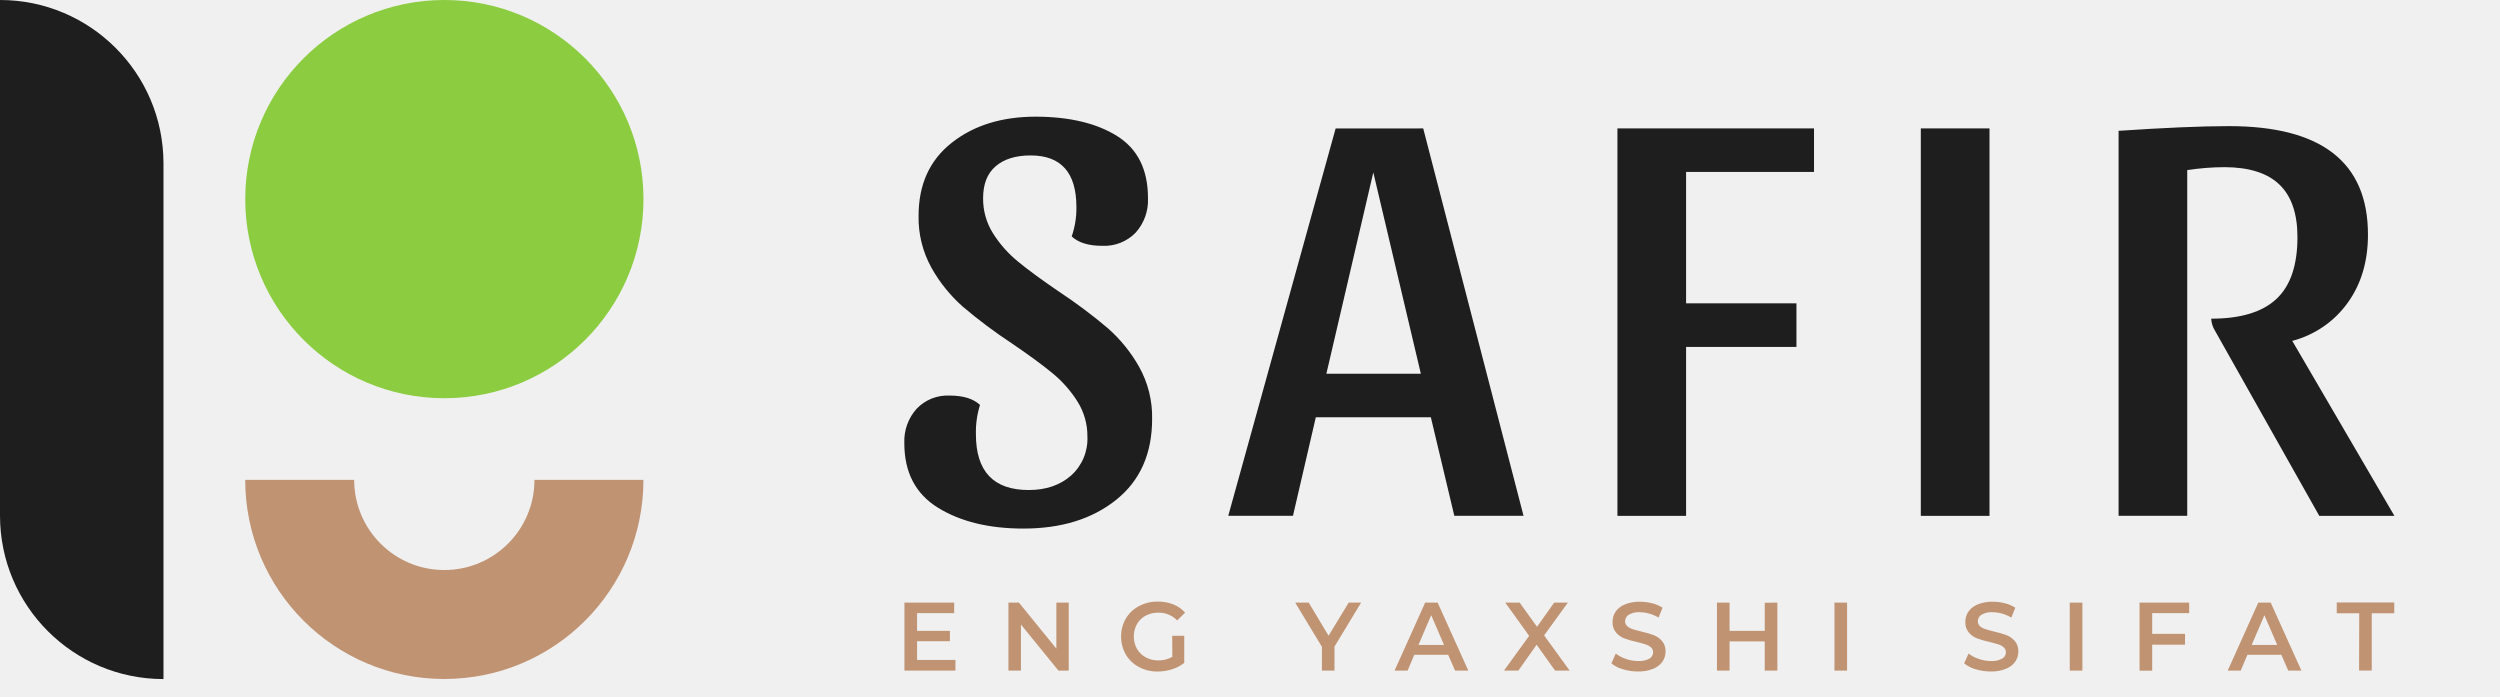
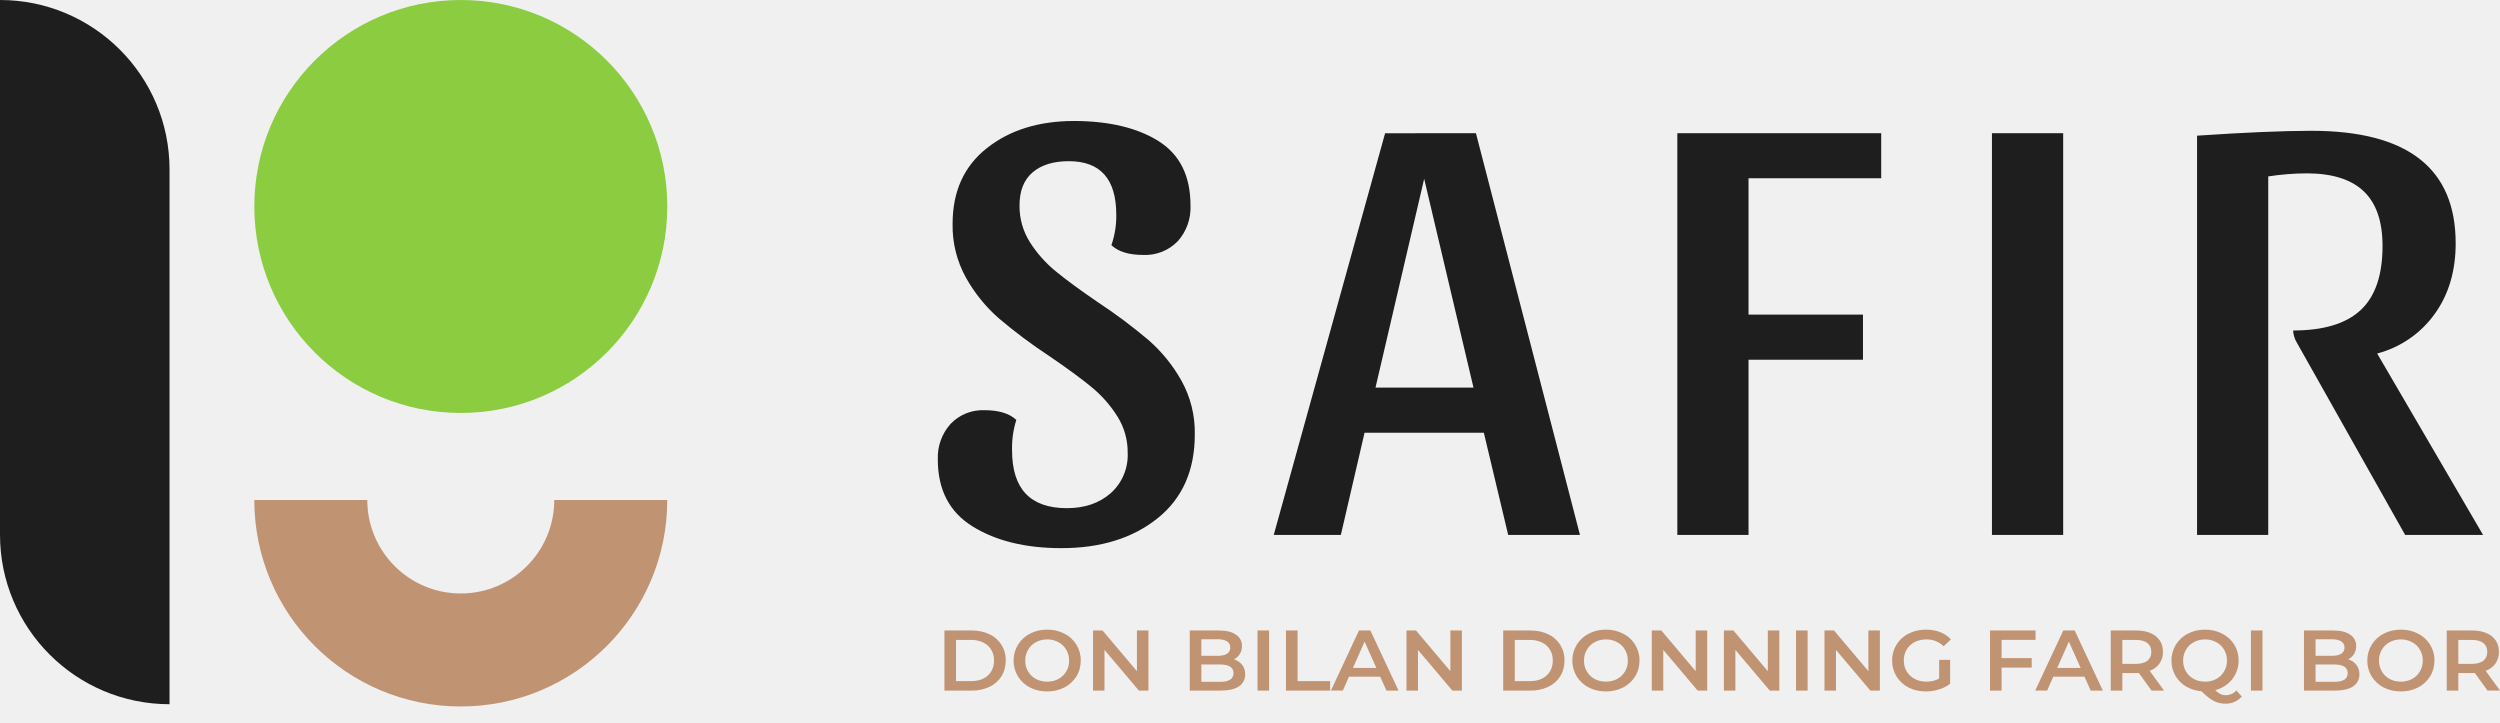
- <svg xmlns="http://www.w3.org/2000/svg" width="140" height="39" fill="none">
-   <g clip-path="url(#clip0)">
-     <path d="M53.504 36.958v.594h-2.855v-3.807h2.786v.592h-2.079v.99h1.838v.582h-1.838v1.049h2.148zm6.345-3.213v3.807h-.576l-2.1-2.579v2.579h-.7v-3.807h.586l2.097 2.577v-2.577h.693zm5.795 1.86h.674v1.516c-.204.16-.436.282-.684.358a2.62 2.62 0 01-.805.127 2.161 2.161 0 01-1.05-.254 1.874 1.874 0 01-.734-.698 2.035 2.035 0 010-2.013 1.85 1.85 0 01.737-.699 2.185 2.185 0 011.057-.253c.297-.005.592.049.87.157.252.1.478.258.657.463l-.444.434a1.43 1.43 0 00-1.05-.434 1.484 1.484 0 00-.716.169 1.228 1.228 0 00-.489.473 1.45 1.45 0 000 1.38c.117.201.286.366.49.478.217.119.462.18.71.175.274.004.545-.066.783-.201l-.006-1.178zm9.088.602v1.345h-.706v-1.333l-1.496-2.474h.757L74.4 35.6l1.127-1.854h.695l-1.49 2.462zm6.368.463h-1.9l-.374.882h-.729l1.713-3.807h.697l1.717 3.807h-.74l-.385-.882zm-.234-.554l-.719-1.664-.712 1.664h1.431zm6.218 1.436l-1.033-1.448-1.022 1.448h-.805l1.409-1.943-1.339-1.864h.805l.974 1.355.963-1.355h.767l-1.333 1.838 1.43 1.969h-.816zm3.802-.072a1.763 1.763 0 01-.648-.331l.244-.55c.173.132.367.234.573.302.22.077.45.117.683.117.22.014.44-.033.634-.137a.402.402 0 00.201-.358.353.353 0 00-.116-.27.83.83 0 00-.298-.165 6.149 6.149 0 00-.49-.135 6.021 6.021 0 01-.702-.201 1.145 1.145 0 01-.463-.324.87.87 0 01-.201-.604 1.006 1.006 0 01.17-.572c.13-.181.31-.321.518-.402.268-.11.556-.162.846-.153.23 0 .46.028.684.086.207.05.403.135.582.25l-.224.55a2.236 2.236 0 00-.521-.222 1.89 1.89 0 00-.528-.076 1.094 1.094 0 00-.621.14.435.435 0 00-.172.522c.02.046.05.087.089.12a.83.83 0 00.296.164c.119.038.282.084.489.134.236.052.468.12.695.202.178.07.337.18.465.324a.85.85 0 01.2.588.995.995 0 01-.17.57c-.131.18-.311.32-.52.402a2.12 2.12 0 01-.847.153 2.872 2.872 0 01-.847-.125zm8.646-3.735v3.807h-.707v-1.633h-1.969v1.633h-.706v-3.807h.706v1.582h1.97v-1.572l.706-.01zm3.198 0h.707v3.807h-.707v-3.807zm7.911 3.735a1.783 1.783 0 01-.648-.331l.244-.55c.173.132.367.234.573.302.22.077.45.117.683.117.22.014.439-.033.634-.137a.405.405 0 00.172-.506.347.347 0 00-.088-.122.826.826 0 00-.297-.165 6.14 6.14 0 00-.49-.135 6.03 6.03 0 01-.702-.201 1.157 1.157 0 01-.463-.324.868.868 0 01-.201-.604 1.012 1.012 0 01.171-.572c.13-.18.309-.32.517-.402.268-.11.556-.162.845-.153.231 0 .461.028.685.086.206.05.403.135.582.25l-.224.55a2.196 2.196 0 00-.521-.222 1.89 1.89 0 00-.528-.076 1.095 1.095 0 00-.622.14.43.43 0 00-.172.521.34.34 0 00.088.122c.086.074.187.13.296.163.119.038.282.084.489.134.236.052.469.12.696.202.179.07.338.18.465.324.138.164.21.373.202.588.002.203-.058.401-.171.57a1.14 1.14 0 01-.52.402c-.269.108-.557.16-.847.153a2.879 2.879 0 01-.848-.125zm5.266-3.735h.707v3.807h-.707v-3.807zm4.616.592v1.16h1.838v.603h-1.838v1.458h-.707v-3.813h2.778v.592h-2.071zm7.234 2.333h-1.902l-.374.882h-.729l1.713-3.807h.694l1.719 3.807h-.738l-.383-.882zm-.233-.554l-.717-1.664-.712 1.664h1.429zm4.593-1.773h-1.26v-.604h3.221v.604h-1.26v3.208h-.709l.008-3.208z" fill="#C09372" />
-     <path d="M62.562 7.621c1.152.723 1.727 1.884 1.725 3.482a2.707 2.707 0 01-.688 1.923 2.442 2.442 0 01-1.874.74c-.768 0-1.337-.175-1.71-.527a4.786 4.786 0 00.264-1.642c0-1.929-.854-2.893-2.564-2.893-.83 0-1.482.201-1.955.604-.472.403-.707 1-.706 1.792a3.623 3.623 0 00.557 1.972c.378.597.85 1.13 1.397 1.576.56.462 1.322 1.02 2.285 1.677a28.371 28.371 0 012.744 2.053 8.348 8.348 0 011.757 2.17c.495.889.745 1.892.725 2.909 0 1.948-.671 3.46-2.013 4.533-1.342 1.074-3.073 1.61-5.194 1.61-1.925 0-3.519-.388-4.78-1.165-1.262-.777-1.892-1.985-1.89-3.623a2.71 2.71 0 01.69-1.923 2.395 2.395 0 011.84-.738c.766 0 1.336.175 1.709.525a5.032 5.032 0 00-.23 1.643c0 2.08.986 3.122 2.957 3.122.964 0 1.753-.269 2.367-.806a2.761 2.761 0 00.92-2.186 3.623 3.623 0 00-.56-1.97A6.57 6.57 0 0058.94 20.9c-.557-.46-1.318-1.018-2.283-1.675a28.019 28.019 0 01-2.743-2.055 8.356 8.356 0 01-1.752-2.174 5.77 5.77 0 01-.722-2.91c0-1.752.618-3.116 1.856-4.091 1.237-.976 2.809-1.463 4.716-1.462 1.884.006 3.401.368 4.551 1.087zM79.7 7.192l5.618 21.694h-3.876l-1.315-5.52h-6.441l-1.28 5.52h-3.624l6.013-21.69 4.905-.004zM74.278 20.93h5.29L76.905 9.656 74.277 20.93zm27.307-13.737v2.434h-7.164v7.36h6.18v2.44h-6.18v9.46h-3.845V7.192h11.009zm9.827 0v21.694h-3.847V7.192h3.847zm20.061 9.761a5.558 5.558 0 01-3.106 2.136l5.719 9.797h-4.207l-5.85-10.385a1.387 1.387 0 01-.201-.656c1.642 0 2.858-.367 3.647-1.101.789-.734 1.183-1.89 1.182-3.466 0-1.316-.336-2.296-1.007-2.941-.67-.646-1.691-.971-3.061-.977-.705.002-1.408.057-2.104.165v19.36h-3.844V7.326c2.584-.174 4.643-.262 6.177-.263 5.194 0 7.79 2.026 7.788 6.079 0 1.492-.377 2.763-1.133 3.812z" fill="#1E1E1E" />
-     <path d="M29.93 26.873a5.048 5.048 0 01-10.096 0h-6.102a11.15 11.15 0 0022.3 0H29.93z" fill="#C09372" />
-     <path d="M24.884 22.3c6.158 0 11.15-4.992 11.15-11.15S31.042 0 24.884 0s-11.15 4.992-11.15 11.15 4.992 11.15 11.15 11.15z" fill="#8BCC40" />
-     <path d="M0 0a9.155 9.155 0 019.155 9.155v28.873A9.155 9.155 0 010 28.875V0z" fill="#1E1E1E" />
-   </g>
-   <defs>
-     <clipPath id="clip0">
-       <path fill="#fff" d="M0 0h140v38.029H0z" />
-     </clipPath>
-   </defs>
+ <svg xmlns="http://www.w3.org/2000/svg" width="135" height="39" fill="none">
+   <path d="M62.562 7.621c1.152.723 1.727 1.884 1.725 3.482a2.707 2.707 0 01-.688 1.923 2.442 2.442 0 01-1.874.74c-.768 0-1.337-.175-1.71-.527a4.786 4.786 0 00.264-1.642c0-1.929-.854-2.893-2.564-2.893-.83 0-1.482.201-1.955.604-.472.403-.707 1-.706 1.792a3.623 3.623 0 00.557 1.972c.378.597.85 1.13 1.397 1.576.56.462 1.322 1.02 2.285 1.677a28.371 28.371 0 012.744 2.053 8.348 8.348 0 011.757 2.17c.495.889.745 1.892.725 2.909 0 1.948-.671 3.46-2.013 4.533-1.342 1.074-3.073 1.61-5.194 1.61-1.925 0-3.519-.388-4.78-1.165-1.262-.777-1.892-1.985-1.89-3.623a2.71 2.71 0 01.69-1.923 2.395 2.395 0 011.84-.738c.766 0 1.336.175 1.709.525a5.032 5.032 0 00-.23 1.643c0 2.08.986 3.122 2.957 3.122.964 0 1.753-.269 2.367-.806a2.761 2.761 0 00.92-2.186 3.623 3.623 0 00-.56-1.97A6.57 6.57 0 0058.94 20.9c-.557-.46-1.318-1.018-2.283-1.675a28.019 28.019 0 01-2.743-2.055 8.356 8.356 0 01-1.752-2.174 5.77 5.77 0 01-.722-2.91c0-1.752.618-3.116 1.856-4.091 1.237-.976 2.809-1.463 4.716-1.462 1.884.006 3.401.368 4.551 1.087zM79.7 7.192l5.618 21.694h-3.876l-1.315-5.52h-6.441l-1.28 5.52h-3.624l6.013-21.69 4.905-.004zM74.278 20.93h5.29L76.905 9.656 74.277 20.93zm27.307-13.737v2.434h-7.164v7.36h6.18v2.44h-6.18v9.46h-3.845V7.192h11.009zm9.827 0v21.694h-3.847V7.192h3.847zm20.061 9.761a5.558 5.558 0 01-3.106 2.136l5.719 9.797h-4.207l-5.85-10.385a1.387 1.387 0 01-.201-.656c1.642 0 2.858-.367 3.647-1.101.789-.734 1.183-1.89 1.182-3.466 0-1.316-.336-2.296-1.007-2.941-.67-.646-1.691-.971-3.061-.977-.705.002-1.408.057-2.104.165v19.36h-3.844V7.326c2.584-.174 4.643-.262 6.177-.263 5.194 0 7.79 2.026 7.788 6.079 0 1.492-.377 2.763-1.133 3.812z" fill="#1E1E1E" />
+   <path d="M29.93 27a5.048 5.048 0 01-10.096 0h-6.102a11.15 11.15 0 0022.3 0H29.93z" fill="#C09372" />
+   <path d="M24.884 22.3c6.158 0 11.15-4.992 11.15-11.15S31.042 0 24.884 0s-11.15 4.992-11.15 11.15 4.992 11.15 11.15 11.15z" fill="#8BCC40" />
+   <path d="M0 0a9.155 9.155 0 019.155 9.155v28.873A9.155 9.155 0 010 28.875V0z" fill="#1E1E1E" />
+   <path d="M51 34.046h1.472c.36 0 .678.068.957.204a1.51 1.51 0 01.88 1.419c0 .321-.076.605-.23.852a1.55 1.55 0 01-.65.57 2.2 2.2 0 01-.957.2H51v-3.245zm1.443 2.735c.247 0 .464-.045.65-.134.189-.093.333-.223.432-.39.103-.17.154-.366.154-.588 0-.223-.05-.418-.154-.584a.966.966 0 00-.432-.39 1.438 1.438 0 00-.65-.139h-.818v2.225h.818zM56.547 37.337c-.343 0-.652-.07-.928-.213a1.608 1.608 0 01-.885-1.455 1.61 1.61 0 01.885-1.45c.276-.146.585-.219.928-.219.343 0 .653.073.929.218a1.594 1.594 0 01.885 1.45c0 .319-.079.605-.236.858a1.653 1.653 0 01-.65.598 1.997 1.997 0 01-.928.213zm0-.528c.225 0 .427-.048.606-.144a1.098 1.098 0 00.578-.996c0-.217-.052-.411-.154-.584a1.056 1.056 0 00-.424-.408 1.235 1.235 0 00-.606-.149c-.224 0-.426.05-.606.149-.18.096-.32.231-.423.408a1.122 1.122 0 00-.154.584 1.098 1.098 0 00.577.997c.18.095.382.143.606.143zM62.016 34.046v3.245H61.5l-1.857-2.197v2.197h-.62v-3.245h.514l1.857 2.197v-2.197h.62zM66.633 35.604a.883.883 0 01.443.296c.109.136.163.306.163.51a.748.748 0 01-.336.654c-.225.151-.552.227-.982.227h-1.674v-3.245h1.578c.398 0 .704.076.919.227a.708.708 0 01.322.617.79.79 0 01-.115.426.78.78 0 01-.318.288zm-1.76-1.085v.895h.885c.218 0 .385-.037.5-.112a.374.374 0 00.178-.333c0-.149-.06-.26-.178-.334-.115-.077-.282-.116-.5-.116h-.885zm1.01 2.3c.484 0 .726-.157.726-.47 0-.311-.242-.467-.726-.467h-1.01v.936h1.01zM67.907 34.046h.625v3.245h-.625v-3.245zM69.443 34.046h.625v2.735h1.76v.51h-2.385v-3.245zM74.53 36.54h-1.684l-.332.75h-.644l1.515-3.244h.616l1.52 3.245h-.654l-.337-.751zm-.207-.473l-.635-1.418-.63 1.418h1.265zM78.941 34.046v3.245h-.514l-1.857-2.197v2.197h-.62v-3.245h.514l1.857 2.197v-2.197h.62zM81.173 34.046h1.472c.359 0 .678.068.957.204a1.51 1.51 0 01.88 1.419c0 .321-.076.605-.23.852a1.55 1.55 0 01-.65.57 2.2 2.2 0 01-.957.2h-1.472v-3.245zm1.443 2.735c.247 0 .463-.045.65-.134.189-.093.333-.223.432-.39.103-.17.154-.366.154-.588 0-.223-.051-.418-.154-.584a.966.966 0 00-.433-.39 1.438 1.438 0 00-.649-.139h-.818v2.225h.818zM86.72 37.337c-.343 0-.653-.07-.928-.213a1.608 1.608 0 01-.885-1.455 1.61 1.61 0 01.885-1.45c.275-.146.585-.219.928-.219.343 0 .653.073.928.218a1.594 1.594 0 01.885 1.45c0 .319-.078.605-.235.858a1.654 1.654 0 01-.65.598 1.997 1.997 0 01-.928.213zm0-.528c.225 0 .427-.048.606-.144a1.098 1.098 0 00.577-.996c0-.217-.05-.411-.154-.584a1.056 1.056 0 00-.423-.408 1.235 1.235 0 00-.606-.149c-.224 0-.426.05-.606.149-.18.096-.32.231-.423.408a1.122 1.122 0 00-.154.584 1.098 1.098 0 00.577.997c.18.095.382.143.606.143zM92.189 34.046v3.245h-.515l-1.857-2.197v2.197h-.62v-3.245h.514l1.857 2.197v-2.197h.62zM96.083 34.046v3.245h-.515l-1.857-2.197v2.197h-.62v-3.245h.515l1.856 2.197v-2.197h.62zM96.985 34.046h.626v3.245h-.626v-3.245zM101.513 34.046v3.245h-.514l-1.857-2.197v2.197h-.62v-3.245h.514l1.857 2.197v-2.197h.62zM104.715 35.632h.592v1.293a1.924 1.924 0 01-.606.306 2.41 2.41 0 01-.712.106c-.344 0-.653-.07-.929-.213a1.65 1.65 0 01-.649-.598 1.595 1.595 0 01-.236-.857 1.595 1.595 0 01.885-1.451c.279-.145.592-.218.938-.218.282 0 .539.045.77.134.231.09.425.221.582.394l-.395.371a1.288 1.288 0 00-.928-.37c-.237 0-.449.047-.635.143-.183.096-.327.23-.433.403-.102.173-.154.371-.154.594 0 .216.052.41.154.584.106.173.25.309.433.407.186.1.396.149.63.149.263 0 .494-.056.693-.167v-1.01zM108.086 34.552v.987h1.626v.51h-1.626v1.242h-.625v-3.245h2.458v.506h-1.833zM112.562 36.54h-1.684l-.332.75h-.644l1.515-3.244h.616l1.52 3.245h-.654l-.337-.751zm-.207-.473l-.635-1.418-.63 1.418h1.265zM116.184 37.29l-.688-.95a1.307 1.307 0 01-.129.005h-.761v.946h-.625v-3.245h1.386c.291 0 .545.047.76.14.218.092.384.225.5.398.115.173.173.378.173.616 0 .245-.063.455-.188.63a1.078 1.078 0 01-.529.395l.775 1.066h-.674zm-.014-2.09c0-.207-.071-.366-.212-.477-.141-.111-.348-.167-.62-.167h-.732v1.293h.732c.272 0 .479-.055.62-.166a.586.586 0 00.212-.483zM121.055 37.615a1.113 1.113 0 01-.395.288 1.19 1.19 0 01-.486.097c-.231 0-.442-.051-.635-.153-.192-.099-.412-.272-.659-.52a1.893 1.893 0 01-.837-.259 1.638 1.638 0 01-.577-.588 1.62 1.62 0 01-.207-.811 1.607 1.607 0 01.885-1.45c.276-.146.586-.219.929-.219.343 0 .652.073.928.218.276.142.492.34.649.593.158.254.236.54.236.858a1.619 1.619 0 01-.601 1.27 1.794 1.794 0 01-.659.329.989.989 0 00.274.208c.09.044.186.065.289.065a.77.77 0 00.577-.26l.289.334zm-3.166-1.946a1.1 1.1 0 00.578.997c.179.095.381.143.606.143.224 0 .426-.048.606-.144a1.104 1.104 0 00.577-.996 1.12 1.12 0 00-.154-.584 1.062 1.062 0 00-.423-.408 1.237 1.237 0 00-.606-.149c-.225 0-.427.05-.606.149-.18.096-.321.231-.424.408a1.129 1.129 0 00-.154.584zM121.549 34.046h.625v3.245h-.625v-3.245zM126.801 35.604a.882.882 0 01.442.296.79.79 0 01.164.51.749.749 0 01-.337.654c-.225.151-.552.227-.981.227h-1.674v-3.245h1.577c.398 0 .704.076.919.227a.708.708 0 01.322.617.79.79 0 01-.115.426.783.783 0 01-.317.288zm-1.761-1.085v.895h.885c.218 0 .385-.037.5-.112a.374.374 0 00.178-.333.367.367 0 00-.178-.334c-.115-.077-.282-.116-.5-.116h-.885zm1.01 2.3c.484 0 .726-.157.726-.47 0-.311-.242-.467-.726-.467h-1.01v.936h1.01zM129.647 37.337c-.343 0-.653-.07-.928-.213a1.653 1.653 0 01-.65-.598 1.61 1.61 0 01-.235-.857 1.61 1.61 0 01.885-1.45c.275-.146.585-.219.928-.219.343 0 .653.073.928.218a1.595 1.595 0 01.886 1.45c0 .319-.079.605-.236.858a1.653 1.653 0 01-.65.598 1.993 1.993 0 01-.928.213zm0-.528c.225 0 .427-.048.606-.144a1.09 1.09 0 00.423-.408c.103-.176.154-.372.154-.588a1.12 1.12 0 00-.154-.584 1.05 1.05 0 00-.423-.408 1.232 1.232 0 00-.606-.149c-.224 0-.426.05-.606.149a1.05 1.05 0 00-.423.408 1.12 1.12 0 00-.154.584c0 .216.051.412.154.588.102.173.243.31.423.408.18.096.382.144.606.144zM134.327 37.29l-.688-.95a1.33 1.33 0 01-.13.005h-.76v.946h-.626v-3.245h1.386c.292 0 .545.047.76.14.218.092.385.225.5.398.116.173.173.378.173.616 0 .245-.062.455-.187.63a1.087 1.087 0 01-.529.395L135 37.29h-.673zm-.015-2.09c0-.207-.07-.366-.212-.477-.141-.111-.347-.167-.62-.167h-.731v1.293h.731c.273 0 .479-.055.62-.166.142-.115.212-.276.212-.483z" fill="#C09372" />
</svg>
